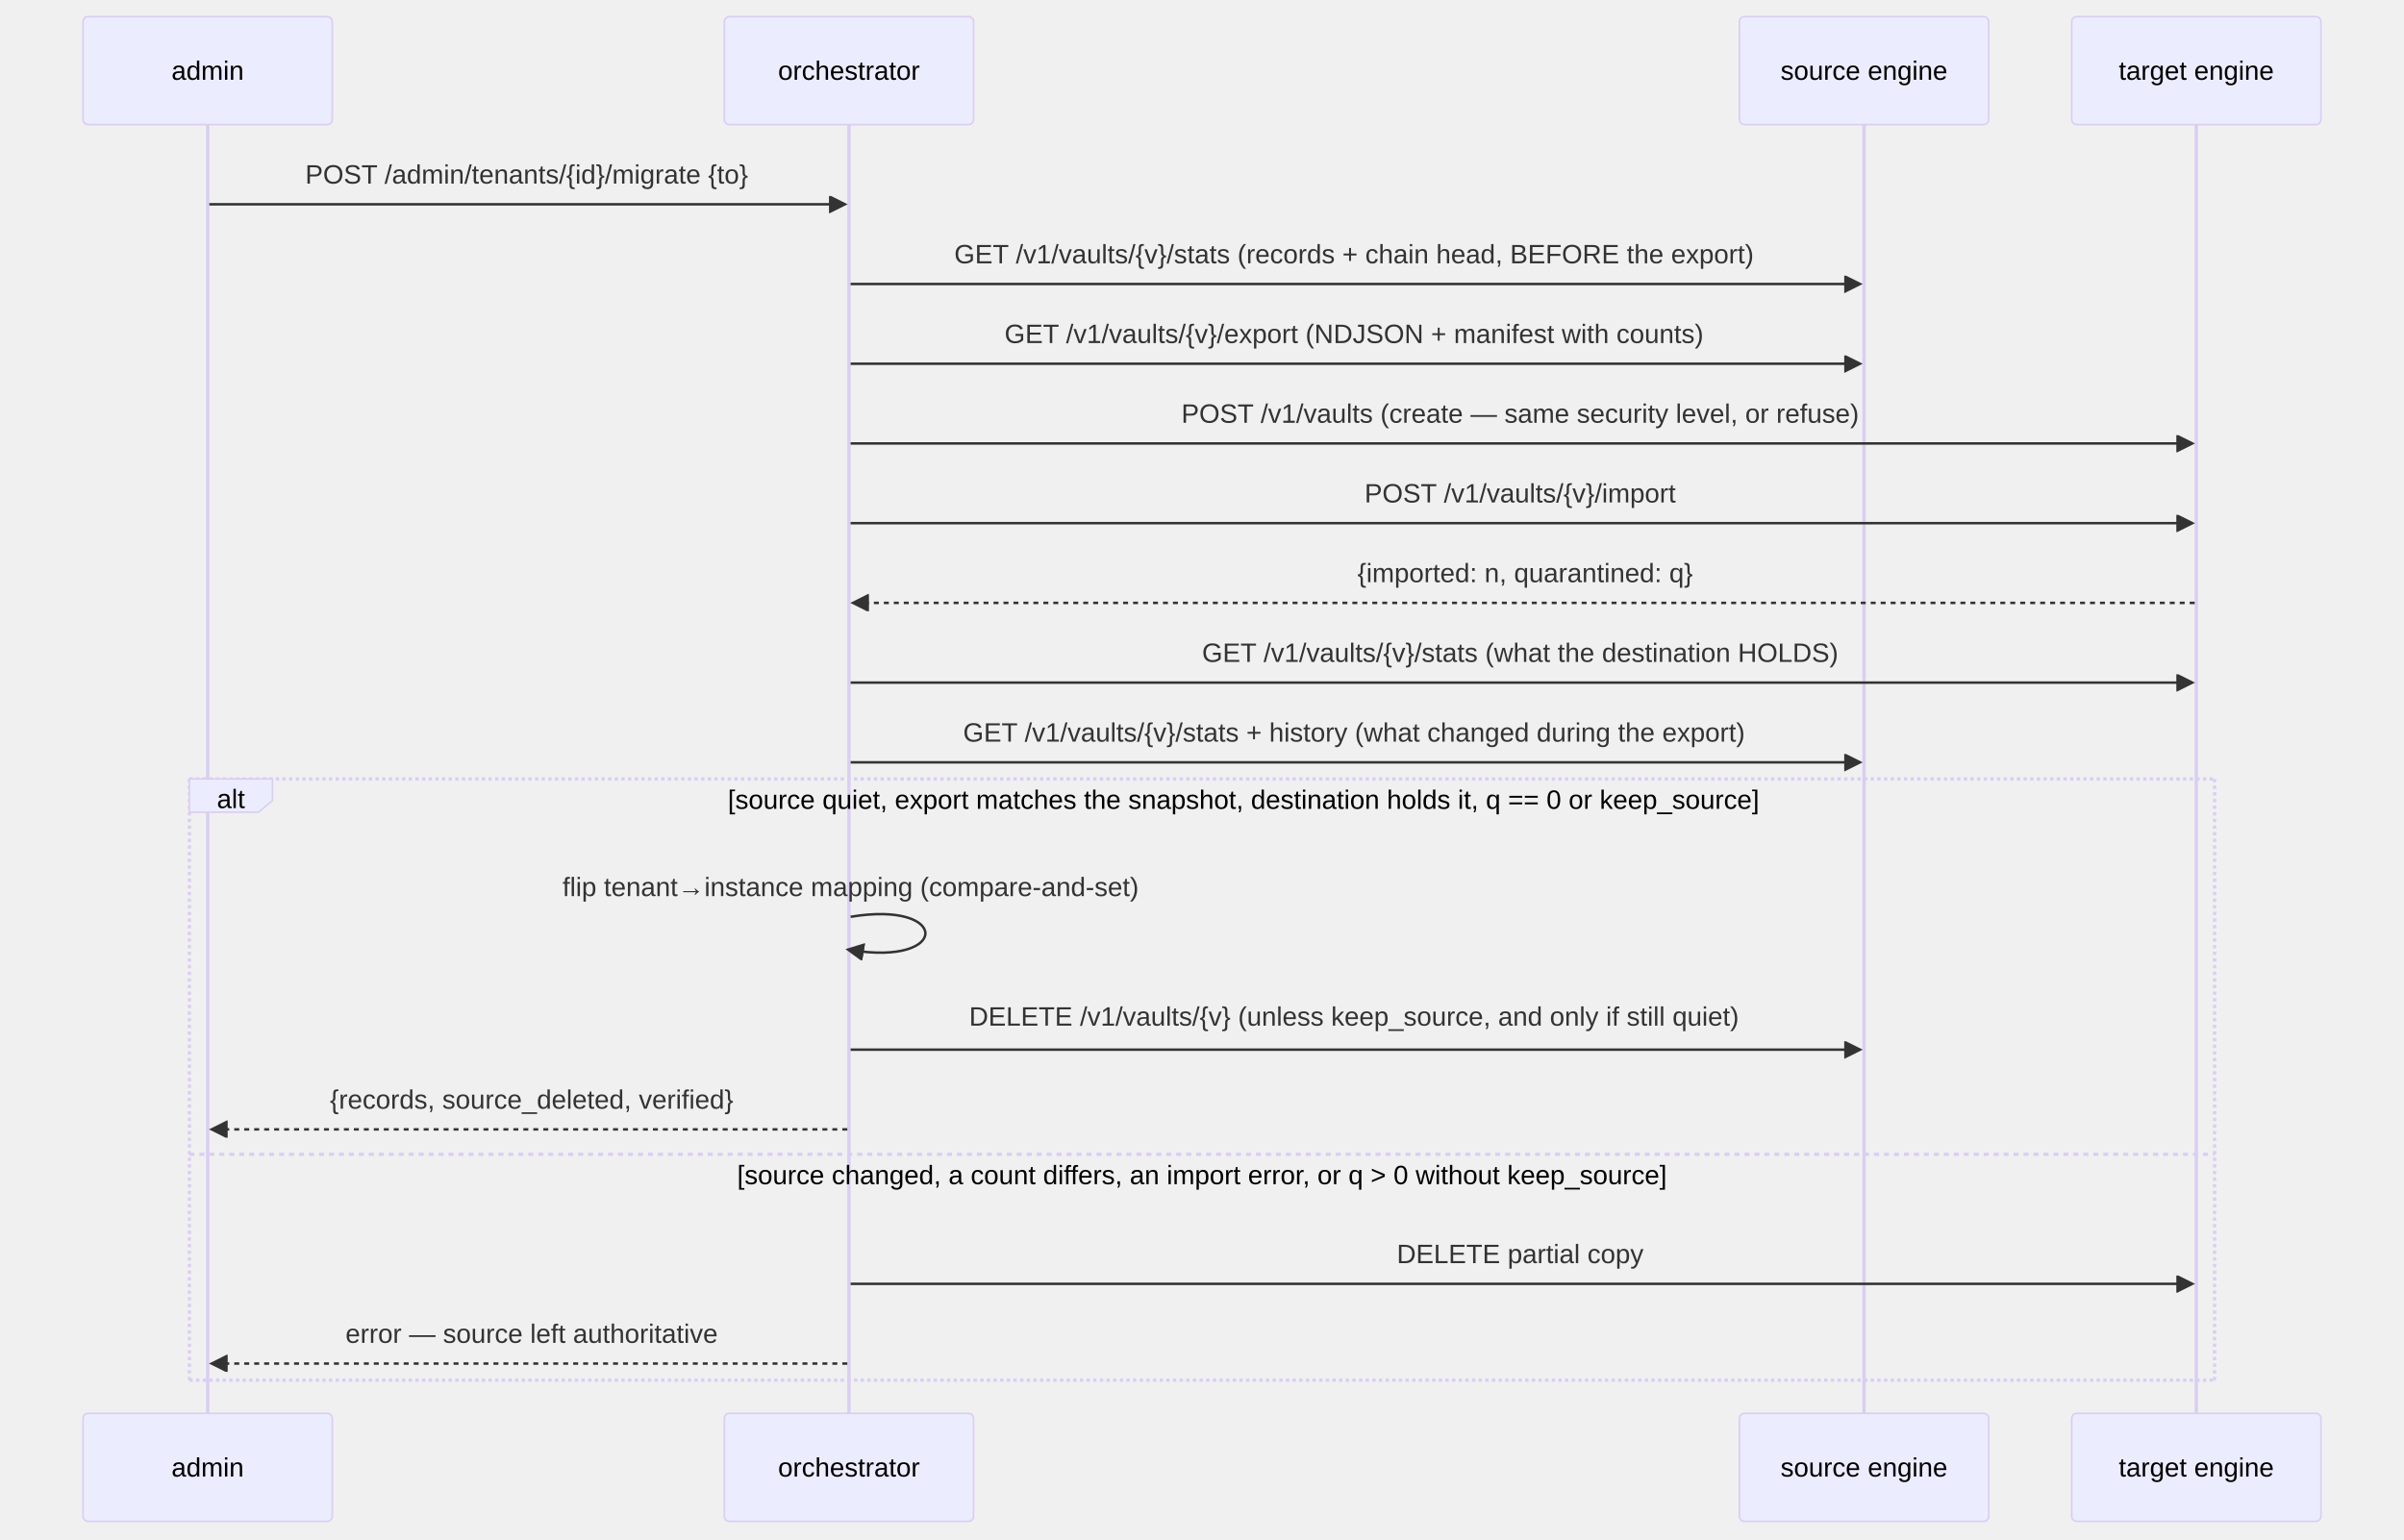
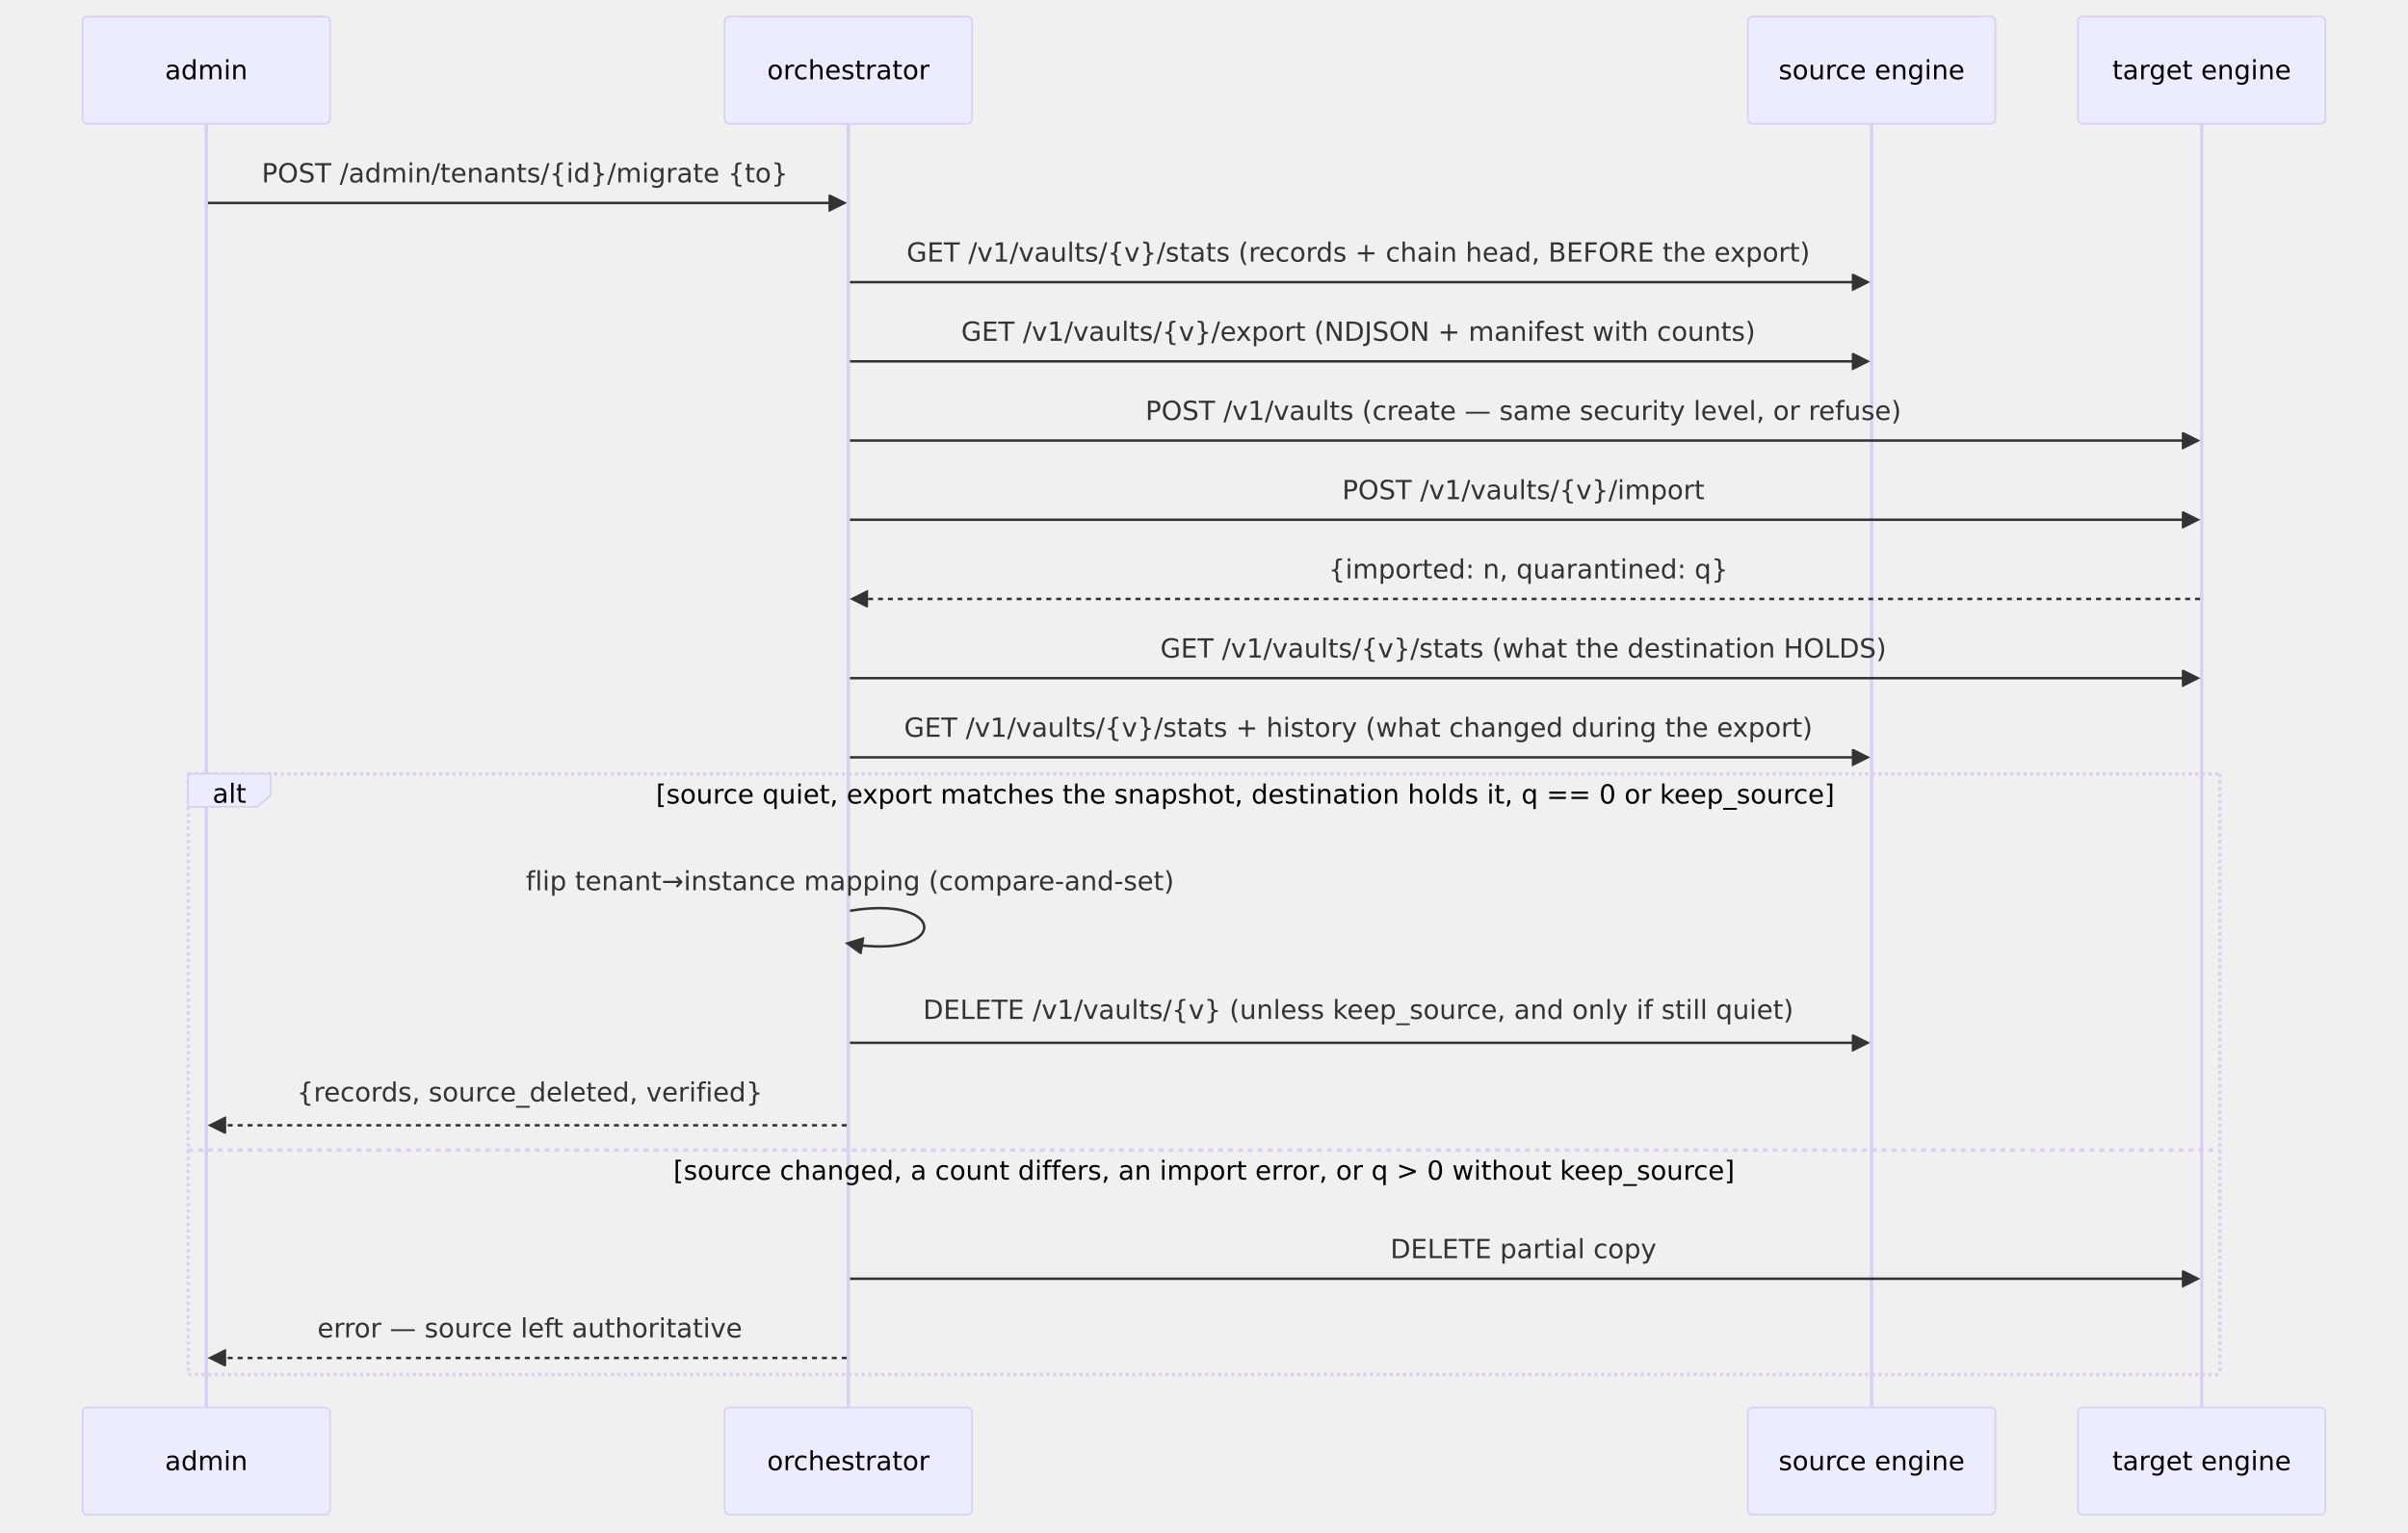
- <svg xmlns="http://www.w3.org/2000/svg" aria-roledescription="sequence" role="graphics-document document" viewBox="-50 -10 1447 927" style="max-width: 1447px; background-color: white;" width="100%" id="my-svg">
+ <svg xmlns="http://www.w3.org/2000/svg" aria-roledescription="sequence" role="graphics-document document" viewBox="-50 -10 1459 929" style="max-width: 1459px; background-color: white;" width="100%" id="my-svg">
  <g>
-     <rect class="actor actor-bottom" ry="3" rx="3" name="D" height="65" width="150" stroke="#666" fill="#eaeaea" y="841" x="1197" />
-     <text style="text-anchor: middle; font-size: 16px; font-weight: 400;" class="actor" alignment-baseline="central" dominant-baseline="central" y="873.5" x="1272">
-       <tspan dy="0" x="1272">target engine</tspan>
+     <rect class="actor actor-bottom" ry="3" rx="3" name="D" height="65" width="150" stroke="#666" fill="#eaeaea" y="843" x="1209" />
+     <text style="text-anchor: middle; font-size: 16px; font-weight: 400; font-family: &quot;DejaVu Sans&quot;, &quot;Noto Sans&quot;, sans-serif;" class="actor" alignment-baseline="central" dominant-baseline="central" y="875.5" x="1284">
+       <tspan dy="0" x="1284">target engine</tspan>
    </text>
  </g>
  <g>
-     <rect class="actor actor-bottom" ry="3" rx="3" name="S" height="65" width="150" stroke="#666" fill="#eaeaea" y="841" x="997" />
-     <text style="text-anchor: middle; font-size: 16px; font-weight: 400;" class="actor" alignment-baseline="central" dominant-baseline="central" y="873.5" x="1072">
-       <tspan dy="0" x="1072">source engine</tspan>
+     <rect class="actor actor-bottom" ry="3" rx="3" name="S" height="65" width="150" stroke="#666" fill="#eaeaea" y="843" x="1009" />
+     <text style="text-anchor: middle; font-size: 16px; font-weight: 400; font-family: &quot;DejaVu Sans&quot;, &quot;Noto Sans&quot;, sans-serif;" class="actor" alignment-baseline="central" dominant-baseline="central" y="875.5" x="1084">
+       <tspan dy="0" x="1084">source engine</tspan>
    </text>
  </g>
  <g>
-     <rect class="actor actor-bottom" ry="3" rx="3" name="O" height="65" width="150" stroke="#666" fill="#eaeaea" y="841" x="386" />
-     <text style="text-anchor: middle; font-size: 16px; font-weight: 400;" class="actor" alignment-baseline="central" dominant-baseline="central" y="873.5" x="461">
-       <tspan dy="0" x="461">orchestrator</tspan>
+     <rect class="actor actor-bottom" ry="3" rx="3" name="O" height="65" width="150" stroke="#666" fill="#eaeaea" y="843" x="389" />
+     <text style="text-anchor: middle; font-size: 16px; font-weight: 400; font-family: &quot;DejaVu Sans&quot;, &quot;Noto Sans&quot;, sans-serif;" class="actor" alignment-baseline="central" dominant-baseline="central" y="875.5" x="464">
+       <tspan dy="0" x="464">orchestrator</tspan>
    </text>
  </g>
  <g>
-     <rect class="actor actor-bottom" ry="3" rx="3" name="A" height="65" width="150" stroke="#666" fill="#eaeaea" y="841" x="0" />
-     <text style="text-anchor: middle; font-size: 16px; font-weight: 400;" class="actor" alignment-baseline="central" dominant-baseline="central" y="873.5" x="75">
+     <rect class="actor actor-bottom" ry="3" rx="3" name="A" height="65" width="150" stroke="#666" fill="#eaeaea" y="843" x="0" />
+     <text style="text-anchor: middle; font-size: 16px; font-weight: 400; font-family: &quot;DejaVu Sans&quot;, &quot;Noto Sans&quot;, sans-serif;" class="actor" alignment-baseline="central" dominant-baseline="central" y="875.5" x="75">
      <tspan dy="0" x="75">admin</tspan>
    </text>
  </g>
  <g>
-     <line stroke="#999" stroke-width="0.5px" class="200" y2="841" x2="1272" y1="5" x1="1272" id="actor3" />
+     <line stroke="#999" stroke-width="0.5px" class="200" y2="843" x2="1284" y1="5" x1="1284" id="actor3" />
    <g id="root-3">
-       <rect class="actor actor-top" ry="3" rx="3" name="D" height="65" width="150" stroke="#666" fill="#eaeaea" y="0" x="1197" />
-       <text style="text-anchor: middle; font-size: 16px; font-weight: 400;" class="actor" alignment-baseline="central" dominant-baseline="central" y="32.5" x="1272">
-         <tspan dy="0" x="1272">target engine</tspan>
+       <rect class="actor actor-top" ry="3" rx="3" name="D" height="65" width="150" stroke="#666" fill="#eaeaea" y="0" x="1209" />
+       <text style="text-anchor: middle; font-size: 16px; font-weight: 400; font-family: &quot;DejaVu Sans&quot;, &quot;Noto Sans&quot;, sans-serif;" class="actor" alignment-baseline="central" dominant-baseline="central" y="32.5" x="1284">
+         <tspan dy="0" x="1284">target engine</tspan>
      </text>
    </g>
  </g>
  <g>
-     <line stroke="#999" stroke-width="0.5px" class="200" y2="841" x2="1072" y1="5" x1="1072" id="actor2" />
+     <line stroke="#999" stroke-width="0.5px" class="200" y2="843" x2="1084" y1="5" x1="1084" id="actor2" />
    <g id="root-2">
-       <rect class="actor actor-top" ry="3" rx="3" name="S" height="65" width="150" stroke="#666" fill="#eaeaea" y="0" x="997" />
-       <text style="text-anchor: middle; font-size: 16px; font-weight: 400;" class="actor" alignment-baseline="central" dominant-baseline="central" y="32.5" x="1072">
-         <tspan dy="0" x="1072">source engine</tspan>
+       <rect class="actor actor-top" ry="3" rx="3" name="S" height="65" width="150" stroke="#666" fill="#eaeaea" y="0" x="1009" />
+       <text style="text-anchor: middle; font-size: 16px; font-weight: 400; font-family: &quot;DejaVu Sans&quot;, &quot;Noto Sans&quot;, sans-serif;" class="actor" alignment-baseline="central" dominant-baseline="central" y="32.5" x="1084">
+         <tspan dy="0" x="1084">source engine</tspan>
      </text>
    </g>
  </g>
  <g>
-     <line stroke="#999" stroke-width="0.5px" class="200" y2="841" x2="461" y1="5" x1="461" id="actor1" />
+     <line stroke="#999" stroke-width="0.5px" class="200" y2="843" x2="464" y1="5" x1="464" id="actor1" />
    <g id="root-1">
-       <rect class="actor actor-top" ry="3" rx="3" name="O" height="65" width="150" stroke="#666" fill="#eaeaea" y="0" x="386" />
-       <text style="text-anchor: middle; font-size: 16px; font-weight: 400;" class="actor" alignment-baseline="central" dominant-baseline="central" y="32.5" x="461">
-         <tspan dy="0" x="461">orchestrator</tspan>
+       <rect class="actor actor-top" ry="3" rx="3" name="O" height="65" width="150" stroke="#666" fill="#eaeaea" y="0" x="389" />
+       <text style="text-anchor: middle; font-size: 16px; font-weight: 400; font-family: &quot;DejaVu Sans&quot;, &quot;Noto Sans&quot;, sans-serif;" class="actor" alignment-baseline="central" dominant-baseline="central" y="32.5" x="464">
+         <tspan dy="0" x="464">orchestrator</tspan>
      </text>
    </g>
  </g>
  <g>
-     <line stroke="#999" stroke-width="0.5px" class="200" y2="841" x2="75" y1="5" x1="75" id="actor0" />
+     <line stroke="#999" stroke-width="0.5px" class="200" y2="843" x2="75" y1="5" x1="75" id="actor0" />
    <g id="root-0">
      <rect class="actor actor-top" ry="3" rx="3" name="A" height="65" width="150" stroke="#666" fill="#eaeaea" y="0" x="0" />
-       <text style="text-anchor: middle; font-size: 16px; font-weight: 400;" class="actor" alignment-baseline="central" dominant-baseline="central" y="32.5" x="75">
+       <text style="text-anchor: middle; font-size: 16px; font-weight: 400; font-family: &quot;DejaVu Sans&quot;, &quot;Noto Sans&quot;, sans-serif;" class="actor" alignment-baseline="central" dominant-baseline="central" y="32.5" x="75">
        <tspan dy="0" x="75">admin</tspan>
      </text>
    </g>
  </g>
-   <style>#my-svg{font-family:"trebuchet ms",verdana,arial,sans-serif;font-size:16px;fill:#333;}#my-svg .error-icon{fill:#552222;}#my-svg .error-text{fill:#552222;stroke:#552222;}#my-svg .edge-thickness-normal{stroke-width:2px;}#my-svg .edge-thickness-thick{stroke-width:3.5px;}#my-svg .edge-pattern-solid{stroke-dasharray:0;}#my-svg .edge-pattern-dashed{stroke-dasharray:3;}#my-svg .edge-pattern-dotted{stroke-dasharray:2;}#my-svg .marker{fill:#333333;stroke:#333333;}#my-svg .marker.cross{stroke:#333333;}#my-svg svg{font-family:"trebuchet ms",verdana,arial,sans-serif;font-size:16px;}#my-svg .actor{stroke:hsl(259.626, 59.777%, 87.902%);fill:#ECECFF;}#my-svg text.actor&gt;tspan{fill:black;stroke:none;}#my-svg .actor-line{stroke:grey;}#my-svg .messageLine0{stroke-width:1.5;stroke-dasharray:none;stroke:#333;}#my-svg .messageLine1{stroke-width:1.5;stroke-dasharray:2,2;stroke:#333;}#my-svg #arrowhead path{fill:#333;stroke:#333;}#my-svg .sequenceNumber{fill:white;}#my-svg #sequencenumber{fill:#333;}#my-svg #crosshead path{fill:#333;stroke:#333;}#my-svg .messageText{fill:#333;stroke:none;}#my-svg .labelBox{stroke:hsl(259.626, 59.777%, 87.902%);fill:#ECECFF;}#my-svg .labelText,#my-svg .labelText&gt;tspan{fill:black;stroke:none;}#my-svg .loopText,#my-svg .loopText&gt;tspan{fill:black;stroke:none;}#my-svg .loopLine{stroke-width:2px;stroke-dasharray:2,2;stroke:hsl(259.626, 59.777%, 87.902%);fill:hsl(259.626, 59.777%, 87.902%);}#my-svg .note{stroke:#aaaa33;fill:#fff5ad;}#my-svg .noteText,#my-svg .noteText&gt;tspan{fill:black;stroke:none;}#my-svg .activation0{fill:#f4f4f4;stroke:#666;}#my-svg .activation1{fill:#f4f4f4;stroke:#666;}#my-svg .activation2{fill:#f4f4f4;stroke:#666;}#my-svg .actorPopupMenu{position:absolute;}#my-svg .actorPopupMenuPanel{position:absolute;fill:#ECECFF;box-shadow:0px 8px 16px 0px rgba(0,0,0,0.2);filter:drop-shadow(3px 5px 2px rgb(0 0 0 / 0.4));}#my-svg .actor-man line{stroke:hsl(259.626, 59.777%, 87.902%);fill:#ECECFF;}#my-svg .actor-man circle,#my-svg line{stroke:hsl(259.626, 59.777%, 87.902%);fill:#ECECFF;stroke-width:2px;}#my-svg :root{--mermaid-font-family:"trebuchet ms",verdana,arial,sans-serif;}</style>
+   <style>#my-svg{font-family:"DejaVu Sans","Noto Sans",sans-serif;font-size:16px;fill:#333;}#my-svg .error-icon{fill:#552222;}#my-svg .error-text{fill:#552222;stroke:#552222;}#my-svg .edge-thickness-normal{stroke-width:2px;}#my-svg .edge-thickness-thick{stroke-width:3.5px;}#my-svg .edge-pattern-solid{stroke-dasharray:0;}#my-svg .edge-pattern-dashed{stroke-dasharray:3;}#my-svg .edge-pattern-dotted{stroke-dasharray:2;}#my-svg .marker{fill:#333333;stroke:#333333;}#my-svg .marker.cross{stroke:#333333;}#my-svg svg{font-family:"DejaVu Sans","Noto Sans",sans-serif;font-size:16px;}#my-svg .actor{stroke:hsl(259.626, 59.777%, 87.902%);fill:#ECECFF;}#my-svg text.actor&gt;tspan{fill:black;stroke:none;}#my-svg .actor-line{stroke:grey;}#my-svg .messageLine0{stroke-width:1.5;stroke-dasharray:none;stroke:#333;}#my-svg .messageLine1{stroke-width:1.5;stroke-dasharray:2,2;stroke:#333;}#my-svg #arrowhead path{fill:#333;stroke:#333;}#my-svg .sequenceNumber{fill:white;}#my-svg #sequencenumber{fill:#333;}#my-svg #crosshead path{fill:#333;stroke:#333;}#my-svg .messageText{fill:#333;stroke:none;}#my-svg .labelBox{stroke:hsl(259.626, 59.777%, 87.902%);fill:#ECECFF;}#my-svg .labelText,#my-svg .labelText&gt;tspan{fill:black;stroke:none;}#my-svg .loopText,#my-svg .loopText&gt;tspan{fill:black;stroke:none;}#my-svg .loopLine{stroke-width:2px;stroke-dasharray:2,2;stroke:hsl(259.626, 59.777%, 87.902%);fill:hsl(259.626, 59.777%, 87.902%);}#my-svg .note{stroke:#aaaa33;fill:#fff5ad;}#my-svg .noteText,#my-svg .noteText&gt;tspan{fill:black;stroke:none;}#my-svg .activation0{fill:#f4f4f4;stroke:#666;}#my-svg .activation1{fill:#f4f4f4;stroke:#666;}#my-svg .activation2{fill:#f4f4f4;stroke:#666;}#my-svg .actorPopupMenu{position:absolute;}#my-svg .actorPopupMenuPanel{position:absolute;fill:#ECECFF;box-shadow:0px 8px 16px 0px rgba(0,0,0,0.2);filter:drop-shadow(3px 5px 2px rgb(0 0 0 / 0.4));}#my-svg .actor-man line{stroke:hsl(259.626, 59.777%, 87.902%);fill:#ECECFF;}#my-svg .actor-man circle,#my-svg line{stroke:hsl(259.626, 59.777%, 87.902%);fill:#ECECFF;stroke-width:2px;}#my-svg :root{--mermaid-font-family:"DejaVu Sans","Noto Sans",sans-serif;}</style>
  <g />
  <defs>
    <symbol height="24" width="24" id="computer">
      <path d="M2 2v13h20v-13h-20zm18 11h-16v-9h16v9zm-10.228 6l.466-1h3.524l.467 1h-4.457zm14.228 3h-24l2-6h2.104l-1.33 4h18.45l-1.297-4h2.073l2 6zm-5-10h-14v-7h14v7z" transform="scale(.5)" />
    </symbol>
  </defs>
  <defs>
    <symbol clip-rule="evenodd" fill-rule="evenodd" id="database">
      <path d="M12.258.001l.256.004.255.005.253.008.251.01.249.012.247.015.246.016.242.019.241.02.239.023.236.024.233.027.231.028.229.031.225.032.223.034.22.036.217.038.214.04.211.041.208.043.205.045.201.046.198.048.194.05.191.051.187.053.183.054.18.056.175.057.172.059.168.06.163.061.16.063.155.064.15.066.074.033.073.033.071.034.07.034.069.035.068.035.067.035.066.035.064.036.064.036.062.036.06.036.06.037.058.037.058.037.055.038.055.038.053.038.052.038.051.039.05.039.048.039.047.039.045.04.044.04.043.04.041.04.04.041.039.041.037.041.036.041.034.041.033.042.032.042.03.042.029.042.027.042.026.043.024.043.023.043.021.043.02.043.018.044.017.043.015.044.013.044.012.044.011.045.009.044.007.045.006.045.004.045.002.045.001.045v17l-.001.045-.002.045-.004.045-.006.045-.007.045-.009.044-.011.045-.012.044-.013.044-.015.044-.017.043-.018.044-.02.043-.021.043-.023.043-.024.043-.026.043-.027.042-.029.042-.03.042-.032.042-.033.042-.034.041-.036.041-.037.041-.039.041-.04.041-.041.04-.043.04-.044.04-.045.04-.047.039-.048.039-.05.039-.051.039-.052.038-.053.038-.055.038-.055.038-.058.037-.058.037-.06.037-.06.036-.062.036-.064.036-.064.036-.066.035-.067.035-.068.035-.069.035-.07.034-.071.034-.073.033-.074.033-.15.066-.155.064-.16.063-.163.061-.168.06-.172.059-.175.057-.18.056-.183.054-.187.053-.191.051-.194.05-.198.048-.201.046-.205.045-.208.043-.211.041-.214.04-.217.038-.22.036-.223.034-.225.032-.229.031-.231.028-.233.027-.236.024-.239.023-.241.02-.242.019-.246.016-.247.015-.249.012-.251.01-.253.008-.255.005-.256.004-.258.001-.258-.001-.256-.004-.255-.005-.253-.008-.251-.01-.249-.012-.247-.015-.245-.016-.243-.019-.241-.02-.238-.023-.236-.024-.234-.027-.231-.028-.228-.031-.226-.032-.223-.034-.22-.036-.217-.038-.214-.04-.211-.041-.208-.043-.204-.045-.201-.046-.198-.048-.195-.05-.19-.051-.187-.053-.184-.054-.179-.056-.176-.057-.172-.059-.167-.06-.164-.061-.159-.063-.155-.064-.151-.066-.074-.033-.072-.033-.072-.034-.07-.034-.069-.035-.068-.035-.067-.035-.066-.035-.064-.036-.063-.036-.062-.036-.061-.036-.06-.037-.058-.037-.057-.037-.056-.038-.055-.038-.053-.038-.052-.038-.051-.039-.049-.039-.049-.039-.046-.039-.046-.04-.044-.04-.043-.04-.041-.04-.04-.041-.039-.041-.037-.041-.036-.041-.034-.041-.033-.042-.032-.042-.03-.042-.029-.042-.027-.042-.026-.043-.024-.043-.023-.043-.021-.043-.02-.043-.018-.044-.017-.043-.015-.044-.013-.044-.012-.044-.011-.045-.009-.044-.007-.045-.006-.045-.004-.045-.002-.045-.001-.045v-17l.001-.045.002-.045.004-.045.006-.045.007-.045.009-.044.011-.045.012-.044.013-.044.015-.044.017-.043.018-.044.02-.043.021-.043.023-.043.024-.043.026-.043.027-.042.029-.042.03-.042.032-.042.033-.042.034-.041.036-.041.037-.041.039-.041.04-.041.041-.04.043-.04.044-.04.046-.04.046-.039.049-.039.049-.039.051-.039.052-.038.053-.038.055-.038.056-.038.057-.037.058-.037.06-.037.061-.036.062-.036.063-.036.064-.036.066-.035.067-.035.068-.035.069-.035.07-.034.072-.034.072-.033.074-.033.151-.066.155-.064.159-.063.164-.061.167-.06.172-.059.176-.057.179-.056.184-.054.187-.053.19-.051.195-.05.198-.048.201-.046.204-.045.208-.043.211-.041.214-.04.217-.038.22-.036.223-.034.226-.032.228-.031.231-.028.234-.027.236-.024.238-.023.241-.02.243-.019.245-.016.247-.015.249-.012.251-.01.253-.008.255-.005.256-.004.258-.001.258.001zm-9.258 20.499v.01l.001.021.003.021.004.022.005.021.006.022.007.022.009.023.01.022.011.023.012.023.013.023.015.023.016.024.017.023.018.024.019.024.021.024.022.025.023.024.024.025.052.049.056.05.061.051.066.051.07.051.075.051.079.052.084.052.088.052.092.052.097.052.102.051.105.052.11.052.114.051.119.051.123.051.127.05.131.05.135.05.139.048.144.049.147.047.152.047.155.047.16.045.163.045.167.043.171.043.176.041.178.041.183.039.187.039.19.037.194.035.197.035.202.033.204.031.209.03.212.029.216.027.219.025.222.024.226.021.23.02.233.018.236.016.24.015.243.012.246.01.249.008.253.005.256.004.259.001.26-.001.257-.004.254-.005.25-.008.247-.011.244-.012.241-.014.237-.016.233-.018.231-.021.226-.021.224-.024.22-.026.216-.027.212-.028.21-.031.205-.031.202-.034.198-.034.194-.036.191-.037.187-.039.183-.04.179-.04.175-.042.172-.043.168-.044.163-.045.16-.046.155-.046.152-.047.148-.048.143-.049.139-.049.136-.05.131-.05.126-.05.123-.051.118-.052.114-.051.11-.052.106-.052.101-.052.096-.052.092-.052.088-.053.083-.051.079-.052.074-.052.07-.051.065-.051.06-.051.056-.05.051-.05.023-.024.023-.025.021-.024.02-.024.019-.024.018-.024.017-.024.015-.023.014-.024.013-.023.012-.023.01-.023.01-.022.008-.022.006-.022.006-.022.004-.022.004-.021.001-.021.001-.021v-4.127l-.077.055-.08.053-.083.054-.085.053-.087.052-.09.052-.093.051-.095.05-.097.05-.1.049-.102.049-.105.048-.106.047-.109.047-.111.046-.114.045-.115.045-.118.044-.12.043-.122.042-.124.042-.126.041-.128.04-.13.04-.132.038-.134.038-.135.037-.138.037-.139.035-.142.035-.143.034-.144.033-.147.032-.148.031-.15.03-.151.03-.153.029-.154.027-.156.027-.158.026-.159.025-.161.024-.162.023-.163.022-.165.021-.166.02-.167.019-.169.018-.169.017-.171.016-.173.015-.173.014-.175.013-.175.012-.177.011-.178.01-.179.008-.179.008-.181.006-.182.005-.182.004-.184.003-.184.002h-.37l-.184-.002-.184-.003-.182-.004-.182-.005-.181-.006-.179-.008-.179-.008-.178-.01-.176-.011-.176-.012-.175-.013-.173-.014-.172-.015-.171-.016-.17-.017-.169-.018-.167-.019-.166-.02-.165-.021-.163-.022-.162-.023-.161-.024-.159-.025-.157-.026-.156-.027-.155-.027-.153-.029-.151-.03-.15-.03-.148-.031-.146-.032-.145-.033-.143-.034-.141-.035-.14-.035-.137-.037-.136-.037-.134-.038-.132-.038-.13-.04-.128-.04-.126-.041-.124-.042-.122-.042-.12-.044-.117-.043-.116-.045-.113-.045-.112-.046-.109-.047-.106-.047-.105-.048-.102-.049-.1-.049-.097-.05-.095-.05-.093-.052-.09-.051-.087-.052-.085-.053-.083-.054-.08-.054-.077-.054v4.127zm0-5.654v.011l.001.021.003.021.004.021.005.022.006.022.007.022.009.022.01.022.011.023.012.023.013.023.015.024.016.023.017.024.018.024.019.024.021.024.022.024.023.025.024.024.052.05.056.05.061.05.066.051.07.051.075.052.079.051.084.052.088.052.092.052.097.052.102.052.105.052.11.051.114.051.119.052.123.05.127.051.131.05.135.049.139.049.144.048.147.048.152.047.155.046.16.045.163.045.167.044.171.042.176.042.178.04.183.04.187.038.19.037.194.036.197.034.202.033.204.032.209.03.212.028.216.027.219.025.222.024.226.022.23.02.233.018.236.016.24.014.243.012.246.01.249.008.253.006.256.003.259.001.26-.001.257-.003.254-.006.25-.008.247-.01.244-.012.241-.015.237-.016.233-.018.231-.02.226-.022.224-.024.22-.025.216-.027.212-.029.21-.03.205-.032.202-.033.198-.035.194-.036.191-.037.187-.039.183-.039.179-.041.175-.042.172-.043.168-.044.163-.045.16-.045.155-.047.152-.047.148-.048.143-.048.139-.05.136-.049.131-.05.126-.051.123-.051.118-.051.114-.052.11-.052.106-.052.101-.052.096-.052.092-.052.088-.052.083-.052.079-.052.074-.051.07-.052.065-.051.06-.05.056-.051.051-.049.023-.025.023-.024.021-.025.02-.024.019-.024.018-.024.017-.024.015-.023.014-.023.013-.024.012-.022.01-.023.01-.023.008-.022.006-.022.006-.022.004-.021.004-.022.001-.021.001-.021v-4.139l-.077.054-.08.054-.083.054-.085.052-.087.053-.09.051-.093.051-.095.051-.097.05-.1.049-.102.049-.105.048-.106.047-.109.047-.111.046-.114.045-.115.044-.118.044-.12.044-.122.042-.124.042-.126.041-.128.04-.13.039-.132.039-.134.038-.135.037-.138.036-.139.036-.142.035-.143.033-.144.033-.147.033-.148.031-.15.03-.151.03-.153.028-.154.028-.156.027-.158.026-.159.025-.161.024-.162.023-.163.022-.165.021-.166.02-.167.019-.169.018-.169.017-.171.016-.173.015-.173.014-.175.013-.175.012-.177.011-.178.009-.179.009-.179.007-.181.007-.182.005-.182.004-.184.003-.184.002h-.37l-.184-.002-.184-.003-.182-.004-.182-.005-.181-.007-.179-.007-.179-.009-.178-.009-.176-.011-.176-.012-.175-.013-.173-.014-.172-.015-.171-.016-.17-.017-.169-.018-.167-.019-.166-.02-.165-.021-.163-.022-.162-.023-.161-.024-.159-.025-.157-.026-.156-.027-.155-.028-.153-.028-.151-.03-.15-.03-.148-.031-.146-.033-.145-.033-.143-.033-.141-.035-.14-.036-.137-.036-.136-.037-.134-.038-.132-.039-.13-.039-.128-.04-.126-.041-.124-.042-.122-.043-.12-.043-.117-.044-.116-.044-.113-.046-.112-.046-.109-.046-.106-.047-.105-.048-.102-.049-.1-.049-.097-.05-.095-.051-.093-.051-.09-.051-.087-.053-.085-.052-.083-.054-.08-.054-.077-.054v4.139zm0-5.666v.011l.001.02.003.022.004.021.005.022.006.021.007.022.009.023.01.022.011.023.012.023.013.023.015.023.016.024.017.024.018.023.019.024.021.025.022.024.023.024.024.025.052.05.056.05.061.05.066.051.07.051.075.052.079.051.084.052.088.052.092.052.097.052.102.052.105.051.11.052.114.051.119.051.123.051.127.05.131.05.135.05.139.049.144.048.147.048.152.047.155.046.16.045.163.045.167.043.171.043.176.042.178.04.183.04.187.038.19.037.194.036.197.034.202.033.204.032.209.03.212.028.216.027.219.025.222.024.226.021.23.02.233.018.236.017.24.014.243.012.246.01.249.008.253.006.256.003.259.001.26-.001.257-.003.254-.006.25-.008.247-.01.244-.013.241-.014.237-.016.233-.018.231-.02.226-.022.224-.024.22-.025.216-.027.212-.029.21-.03.205-.032.202-.033.198-.035.194-.036.191-.037.187-.039.183-.039.179-.041.175-.042.172-.043.168-.044.163-.045.16-.045.155-.047.152-.047.148-.048.143-.049.139-.049.136-.049.131-.051.126-.05.123-.051.118-.052.114-.051.11-.052.106-.052.101-.052.096-.052.092-.052.088-.052.083-.052.079-.052.074-.052.07-.051.065-.051.06-.051.056-.05.051-.049.023-.025.023-.025.021-.024.02-.024.019-.024.018-.024.017-.024.015-.023.014-.024.013-.023.012-.023.01-.022.01-.023.008-.022.006-.022.006-.022.004-.022.004-.021.001-.021.001-.021v-4.153l-.077.054-.08.054-.083.053-.085.053-.087.053-.09.051-.093.051-.095.051-.097.05-.1.049-.102.048-.105.048-.106.048-.109.046-.111.046-.114.046-.115.044-.118.044-.12.043-.122.043-.124.042-.126.041-.128.04-.13.039-.132.039-.134.038-.135.037-.138.036-.139.036-.142.034-.143.034-.144.033-.147.032-.148.032-.15.03-.151.03-.153.028-.154.028-.156.027-.158.026-.159.024-.161.024-.162.023-.163.023-.165.021-.166.02-.167.019-.169.018-.169.017-.171.016-.173.015-.173.014-.175.013-.175.012-.177.01-.178.01-.179.009-.179.007-.181.006-.182.006-.182.004-.184.003-.184.001-.185.001-.185-.001-.184-.001-.184-.003-.182-.004-.182-.006-.181-.006-.179-.007-.179-.009-.178-.01-.176-.01-.176-.012-.175-.013-.173-.014-.172-.015-.171-.016-.17-.017-.169-.018-.167-.019-.166-.02-.165-.021-.163-.023-.162-.023-.161-.024-.159-.024-.157-.026-.156-.027-.155-.028-.153-.028-.151-.03-.15-.03-.148-.032-.146-.032-.145-.033-.143-.034-.141-.034-.14-.036-.137-.036-.136-.037-.134-.038-.132-.039-.13-.039-.128-.041-.126-.041-.124-.041-.122-.043-.12-.043-.117-.044-.116-.044-.113-.046-.112-.046-.109-.046-.106-.048-.105-.048-.102-.048-.1-.05-.097-.049-.095-.051-.093-.051-.09-.052-.087-.052-.085-.053-.083-.053-.08-.054-.077-.054v4.153zm8.74-8.179l-.257.004-.254.005-.25.008-.247.011-.244.012-.241.014-.237.016-.233.018-.231.021-.226.022-.224.023-.22.026-.216.027-.212.028-.21.031-.205.032-.202.033-.198.034-.194.036-.191.038-.187.038-.183.04-.179.041-.175.042-.172.043-.168.043-.163.045-.16.046-.155.046-.152.048-.148.048-.143.048-.139.049-.136.05-.131.05-.126.051-.123.051-.118.051-.114.052-.11.052-.106.052-.101.052-.096.052-.092.052-.088.052-.083.052-.079.052-.074.051-.07.052-.065.051-.06.05-.056.05-.051.05-.023.025-.023.024-.021.024-.02.025-.019.024-.018.024-.017.023-.015.024-.014.023-.013.023-.012.023-.01.023-.01.022-.008.022-.006.023-.006.021-.004.022-.004.021-.001.021-.001.021.001.021.001.021.004.021.004.022.006.021.006.023.008.022.01.022.01.023.012.023.013.023.014.023.015.024.017.023.018.024.019.024.02.025.021.024.023.024.023.025.051.05.056.05.06.05.065.051.07.052.074.051.079.052.083.052.088.052.092.052.096.052.101.052.106.052.11.052.114.052.118.051.123.051.126.051.131.05.136.05.139.049.143.048.148.048.152.048.155.046.16.046.163.045.168.043.172.043.175.042.179.041.183.04.187.038.191.038.194.036.198.034.202.033.205.032.21.031.212.028.216.027.22.026.224.023.226.022.231.021.233.018.237.016.241.014.244.012.247.011.25.008.254.005.257.004.26.001.26-.001.257-.004.254-.005.25-.008.247-.011.244-.012.241-.014.237-.016.233-.018.231-.021.226-.022.224-.023.22-.026.216-.027.212-.028.21-.031.205-.032.202-.033.198-.034.194-.036.191-.038.187-.038.183-.04.179-.041.175-.042.172-.043.168-.043.163-.045.16-.046.155-.046.152-.048.148-.048.143-.048.139-.049.136-.05.131-.05.126-.051.123-.051.118-.051.114-.052.11-.052.106-.052.101-.052.096-.052.092-.052.088-.052.083-.052.079-.052.074-.051.07-.052.065-.051.06-.05.056-.05.051-.05.023-.025.023-.024.021-.024.02-.025.019-.024.018-.024.017-.023.015-.024.014-.023.013-.023.012-.023.01-.023.01-.022.008-.022.006-.023.006-.021.004-.022.004-.021.001-.021.001-.021-.001-.021-.001-.021-.004-.021-.004-.022-.006-.021-.006-.023-.008-.022-.01-.022-.01-.023-.012-.023-.013-.023-.014-.023-.015-.024-.017-.023-.018-.024-.019-.024-.02-.025-.021-.024-.023-.024-.023-.025-.051-.05-.056-.05-.06-.05-.065-.051-.07-.052-.074-.051-.079-.052-.083-.052-.088-.052-.092-.052-.096-.052-.101-.052-.106-.052-.11-.052-.114-.052-.118-.051-.123-.051-.126-.051-.131-.05-.136-.05-.139-.049-.143-.048-.148-.048-.152-.048-.155-.046-.16-.046-.163-.045-.168-.043-.172-.043-.175-.042-.179-.041-.183-.04-.187-.038-.191-.038-.194-.036-.198-.034-.202-.033-.205-.032-.21-.031-.212-.028-.216-.027-.22-.026-.224-.023-.226-.022-.231-.021-.233-.018-.237-.016-.241-.014-.244-.012-.247-.011-.25-.008-.254-.005-.257-.004-.26-.001-.26.001z" transform="scale(.5)" />
    </symbol>
  </defs>
  <defs>
    <symbol height="24" width="24" id="clock">
      <path d="M12 2c5.514 0 10 4.486 10 10s-4.486 10-10 10-10-4.486-10-10 4.486-10 10-10zm0-2c-6.627 0-12 5.373-12 12s5.373 12 12 12 12-5.373 12-12-5.373-12-12-12zm5.848 12.459c.202.038.202.333.001.372-1.907.361-6.045 1.111-6.547 1.111-.719 0-1.301-.582-1.301-1.301 0-.512.77-5.447 1.125-7.445.034-.192.312-.181.343.014l.985 6.238 5.394 1.011z" transform="scale(.5)" />
    </symbol>
  </defs>
  <defs>
    <marker orient="auto" markerHeight="12" markerWidth="12" markerUnits="userSpaceOnUse" refY="5" refX="7.9" id="arrowhead">
      <path d="M 0 0 L 10 5 L 0 10 z" />
    </marker>
  </defs>
  <defs>
    <marker refY="4.5" refX="4" orient="auto" markerHeight="8" markerWidth="15" id="crosshead">
      <path style="stroke-dasharray: 0, 0;" d="M 1,2 L 6,7 M 6,2 L 1,7" stroke-width="1pt" stroke="#000000" fill="none" />
    </marker>
  </defs>
  <defs>
    <marker orient="auto" markerHeight="28" markerWidth="20" refY="7" refX="15.5" id="filled-head">
      <path d="M 18,7 L9,13 L14,7 L9,1 Z" />
    </marker>
  </defs>
  <defs>
    <marker orient="auto" markerHeight="40" markerWidth="60" refY="15" refX="15" id="sequencenumber">
      <circle r="6" cy="15" cx="15" />
    </marker>
  </defs>
  <g>
-     <line class="loopLine" y2="459" x2="1283" y1="459" x1="64" />
-     <line class="loopLine" y2="821" x2="1283" y1="459" x1="1283" />
-     <line class="loopLine" y2="821" x2="1283" y1="821" x1="64" />
-     <line class="loopLine" y2="821" x2="64" y1="459" x1="64" />
-     <line style="stroke-dasharray: 3, 3;" class="loopLine" y2="685" x2="1283" y1="685" x1="64" />
+     <line class="loopLine" y2="459" x2="1295" y1="459" x1="64" />
+     <line class="loopLine" y2="823" x2="1295" y1="459" x1="1295" />
+     <line class="loopLine" y2="823" x2="1295" y1="823" x1="64" />
+     <line class="loopLine" y2="823" x2="64" y1="459" x1="64" />
+     <line style="stroke-dasharray: 3, 3;" class="loopLine" y2="687" x2="1295" y1="687" x1="64" />
    <polygon class="labelBox" points="64,459 114,459 114,472 105.6,479 64,479" />
-     <text style="font-size: 16px; font-weight: 400;" class="labelText" alignment-baseline="middle" dominant-baseline="middle" text-anchor="middle" y="472" x="89">alt</text>
-     <text style="font-size: 16px; font-weight: 400;" class="loopText" text-anchor="middle" y="477" x="698.5">
-       <tspan x="698.5">[source quiet, export matches the snapshot, destination holds it, q == 0 or keep_source]</tspan>
+     <text style="font-family: &quot;DejaVu Sans&quot;, &quot;Noto Sans&quot;, sans-serif; font-size: 16px; font-weight: 400;" class="labelText" alignment-baseline="middle" dominant-baseline="middle" text-anchor="middle" y="472" x="89">alt</text>
+     <text style="font-family: &quot;DejaVu Sans&quot;, &quot;Noto Sans&quot;, sans-serif; font-size: 16px; font-weight: 400;" class="loopText" text-anchor="middle" y="477" x="704.5">
+       <tspan x="704.5">[source quiet, export matches the snapshot, destination holds it, q == 0 or keep_source]</tspan>
    </text>
-     <text style="font-size: 16px; font-weight: 400;" class="loopText" text-anchor="middle" y="703" x="673.5">[source changed, a count differs, an import error, or q &gt; 0 without keep_source]</text>
+     <text style="font-family: &quot;DejaVu Sans&quot;, &quot;Noto Sans&quot;, sans-serif; font-size: 16px; font-weight: 400;" class="loopText" text-anchor="middle" y="705" x="679.5">[source changed, a count differs, an import error, or q &gt; 0 without keep_source]</text>
  </g>
-   <text style="font-size: 16px; font-weight: 400;" dy="1em" class="messageText" alignment-baseline="middle" dominant-baseline="middle" text-anchor="middle" y="80" x="267">POST /admin/tenants/{id}/migrate {to}</text>
-   <line style="fill: none;" marker-end="url(#arrowhead)" stroke="none" stroke-width="2" class="messageLine0" y2="113" x2="457" y1="113" x1="76" />
-   <text style="font-size: 16px; font-weight: 400;" dy="1em" class="messageText" alignment-baseline="middle" dominant-baseline="middle" text-anchor="middle" y="128" x="765">GET /v1/vaults/{v}/stats (records + chain head, BEFORE the export)</text>
-   <line style="fill: none;" marker-end="url(#arrowhead)" stroke="none" stroke-width="2" class="messageLine0" y2="161" x2="1068" y1="161" x1="462" />
-   <text style="font-size: 16px; font-weight: 400;" dy="1em" class="messageText" alignment-baseline="middle" dominant-baseline="middle" text-anchor="middle" y="176" x="765">GET /v1/vaults/{v}/export (NDJSON + manifest with counts)</text>
-   <line style="fill: none;" marker-end="url(#arrowhead)" stroke="none" stroke-width="2" class="messageLine0" y2="209" x2="1068" y1="209" x1="462" />
-   <text style="font-size: 16px; font-weight: 400;" dy="1em" class="messageText" alignment-baseline="middle" dominant-baseline="middle" text-anchor="middle" y="224" x="865">POST /v1/vaults (create — same security level, or refuse)</text>
-   <line style="fill: none;" marker-end="url(#arrowhead)" stroke="none" stroke-width="2" class="messageLine0" y2="257" x2="1268" y1="257" x1="462" />
-   <text style="font-size: 16px; font-weight: 400;" dy="1em" class="messageText" alignment-baseline="middle" dominant-baseline="middle" text-anchor="middle" y="272" x="865">POST /v1/vaults/{v}/import</text>
-   <line style="fill: none;" marker-end="url(#arrowhead)" stroke="none" stroke-width="2" class="messageLine0" y2="305" x2="1268" y1="305" x1="462" />
-   <text style="font-size: 16px; font-weight: 400;" dy="1em" class="messageText" alignment-baseline="middle" dominant-baseline="middle" text-anchor="middle" y="320" x="868">{imported: n, quarantined: q}</text>
-   <line style="stroke-dasharray: 3, 3; fill: none;" marker-end="url(#arrowhead)" stroke="none" stroke-width="2" class="messageLine1" y2="353" x2="465" y1="353" x1="1271" />
-   <text style="font-size: 16px; font-weight: 400;" dy="1em" class="messageText" alignment-baseline="middle" dominant-baseline="middle" text-anchor="middle" y="368" x="865">GET /v1/vaults/{v}/stats (what the destination HOLDS)</text>
-   <line style="fill: none;" marker-end="url(#arrowhead)" stroke="none" stroke-width="2" class="messageLine0" y2="401" x2="1268" y1="401" x1="462" />
-   <text style="font-size: 16px; font-weight: 400;" dy="1em" class="messageText" alignment-baseline="middle" dominant-baseline="middle" text-anchor="middle" y="416" x="765">GET /v1/vaults/{v}/stats + history (what changed during the export)</text>
-   <line style="fill: none;" marker-end="url(#arrowhead)" stroke="none" stroke-width="2" class="messageLine0" y2="449" x2="1068" y1="449" x1="462" />
-   <text style="font-size: 16px; font-weight: 400;" dy="1em" class="messageText" alignment-baseline="middle" dominant-baseline="middle" text-anchor="middle" y="509" x="462">flip tenant→instance mapping (compare-and-set)</text>
-   <path style="fill: none;" marker-end="url(#arrowhead)" stroke="none" stroke-width="2" class="messageLine0" d="M 462,542 C 522,532 522,572 462,562" />
-   <text style="font-size: 16px; font-weight: 400;" dy="1em" class="messageText" alignment-baseline="middle" dominant-baseline="middle" text-anchor="middle" y="587" x="765">DELETE /v1/vaults/{v} (unless keep_source, and only if still quiet)</text>
-   <line style="fill: none;" marker-end="url(#arrowhead)" stroke="none" stroke-width="2" class="messageLine0" y2="622" x2="1068" y1="622" x1="462" />
-   <text style="font-size: 16px; font-weight: 400;" dy="1em" class="messageText" alignment-baseline="middle" dominant-baseline="middle" text-anchor="middle" y="637" x="270">{records, source_deleted, verified}</text>
-   <line style="stroke-dasharray: 3, 3; fill: none;" marker-end="url(#arrowhead)" stroke="none" stroke-width="2" class="messageLine1" y2="670" x2="79" y1="670" x1="460" />
-   <text style="font-size: 16px; font-weight: 400;" dy="1em" class="messageText" alignment-baseline="middle" dominant-baseline="middle" text-anchor="middle" y="730" x="865">DELETE partial copy</text>
-   <line style="fill: none;" marker-end="url(#arrowhead)" stroke="none" stroke-width="2" class="messageLine0" y2="763" x2="1268" y1="763" x1="462" />
-   <text style="font-size: 16px; font-weight: 400;" dy="1em" class="messageText" alignment-baseline="middle" dominant-baseline="middle" text-anchor="middle" y="778" x="270">error — source left authoritative</text>
-   <line style="stroke-dasharray: 3, 3; fill: none;" marker-end="url(#arrowhead)" stroke="none" stroke-width="2" class="messageLine1" y2="811" x2="79" y1="811" x1="460" />
+   <text style="font-family: &quot;DejaVu Sans&quot;, &quot;Noto Sans&quot;, sans-serif; font-size: 16px; font-weight: 400;" dy="1em" class="messageText" alignment-baseline="middle" dominant-baseline="middle" text-anchor="middle" y="80" x="268">POST /admin/tenants/{id}/migrate {to}</text>
+   <line style="fill: none;" marker-end="url(#arrowhead)" stroke="none" stroke-width="2" class="messageLine0" y2="113" x2="460" y1="113" x1="76" />
+   <text style="font-family: &quot;DejaVu Sans&quot;, &quot;Noto Sans&quot;, sans-serif; font-size: 16px; font-weight: 400;" dy="1em" class="messageText" alignment-baseline="middle" dominant-baseline="middle" text-anchor="middle" y="128" x="773">GET /v1/vaults/{v}/stats (records + chain head, BEFORE the export)</text>
+   <line style="fill: none;" marker-end="url(#arrowhead)" stroke="none" stroke-width="2" class="messageLine0" y2="161" x2="1080" y1="161" x1="465" />
+   <text style="font-family: &quot;DejaVu Sans&quot;, &quot;Noto Sans&quot;, sans-serif; font-size: 16px; font-weight: 400;" dy="1em" class="messageText" alignment-baseline="middle" dominant-baseline="middle" text-anchor="middle" y="176" x="773">GET /v1/vaults/{v}/export (NDJSON + manifest with counts)</text>
+   <line style="fill: none;" marker-end="url(#arrowhead)" stroke="none" stroke-width="2" class="messageLine0" y2="209" x2="1080" y1="209" x1="465" />
+   <text style="font-family: &quot;DejaVu Sans&quot;, &quot;Noto Sans&quot;, sans-serif; font-size: 16px; font-weight: 400;" dy="1em" class="messageText" alignment-baseline="middle" dominant-baseline="middle" text-anchor="middle" y="224" x="873">POST /v1/vaults (create — same security level, or refuse)</text>
+   <line style="fill: none;" marker-end="url(#arrowhead)" stroke="none" stroke-width="2" class="messageLine0" y2="257" x2="1280" y1="257" x1="465" />
+   <text style="font-family: &quot;DejaVu Sans&quot;, &quot;Noto Sans&quot;, sans-serif; font-size: 16px; font-weight: 400;" dy="1em" class="messageText" alignment-baseline="middle" dominant-baseline="middle" text-anchor="middle" y="272" x="873">POST /v1/vaults/{v}/import</text>
+   <line style="fill: none;" marker-end="url(#arrowhead)" stroke="none" stroke-width="2" class="messageLine0" y2="305" x2="1280" y1="305" x1="465" />
+   <text style="font-family: &quot;DejaVu Sans&quot;, &quot;Noto Sans&quot;, sans-serif; font-size: 16px; font-weight: 400;" dy="1em" class="messageText" alignment-baseline="middle" dominant-baseline="middle" text-anchor="middle" y="320" x="876">{imported: n, quarantined: q}</text>
+   <line style="stroke-dasharray: 3, 3; fill: none;" marker-end="url(#arrowhead)" stroke="none" stroke-width="2" class="messageLine1" y2="353" x2="468" y1="353" x1="1283" />
+   <text style="font-family: &quot;DejaVu Sans&quot;, &quot;Noto Sans&quot;, sans-serif; font-size: 16px; font-weight: 400;" dy="1em" class="messageText" alignment-baseline="middle" dominant-baseline="middle" text-anchor="middle" y="368" x="873">GET /v1/vaults/{v}/stats (what the destination HOLDS)</text>
+   <line style="fill: none;" marker-end="url(#arrowhead)" stroke="none" stroke-width="2" class="messageLine0" y2="401" x2="1280" y1="401" x1="465" />
+   <text style="font-family: &quot;DejaVu Sans&quot;, &quot;Noto Sans&quot;, sans-serif; font-size: 16px; font-weight: 400;" dy="1em" class="messageText" alignment-baseline="middle" dominant-baseline="middle" text-anchor="middle" y="416" x="773">GET /v1/vaults/{v}/stats + history (what changed during the export)</text>
+   <line style="fill: none;" marker-end="url(#arrowhead)" stroke="none" stroke-width="2" class="messageLine0" y2="449" x2="1080" y1="449" x1="465" />
+   <text style="font-family: &quot;DejaVu Sans&quot;, &quot;Noto Sans&quot;, sans-serif; font-size: 16px; font-weight: 400;" dy="1em" class="messageText" alignment-baseline="middle" dominant-baseline="middle" text-anchor="middle" y="509" x="465">flip tenant→instance mapping (compare-and-set)</text>
+   <path style="fill: none;" marker-end="url(#arrowhead)" stroke="none" stroke-width="2" class="messageLine0" d="M 465,542 C 525,532 525,572 465,562" />
+   <text style="font-family: &quot;DejaVu Sans&quot;, &quot;Noto Sans&quot;, sans-serif; font-size: 16px; font-weight: 400;" dy="1em" class="messageText" alignment-baseline="middle" dominant-baseline="middle" text-anchor="middle" y="587" x="773">DELETE /v1/vaults/{v} (unless keep_source, and only if still quiet)</text>
+   <line style="fill: none;" marker-end="url(#arrowhead)" stroke="none" stroke-width="2" class="messageLine0" y2="622" x2="1080" y1="622" x1="465" />
+   <text style="font-family: &quot;DejaVu Sans&quot;, &quot;Noto Sans&quot;, sans-serif; font-size: 16px; font-weight: 400;" dy="1em" class="messageText" alignment-baseline="middle" dominant-baseline="middle" text-anchor="middle" y="637" x="271">{records, source_deleted, verified}</text>
+   <line style="stroke-dasharray: 3, 3; fill: none;" marker-end="url(#arrowhead)" stroke="none" stroke-width="2" class="messageLine1" y2="672" x2="79" y1="672" x1="463" />
+   <text style="font-family: &quot;DejaVu Sans&quot;, &quot;Noto Sans&quot;, sans-serif; font-size: 16px; font-weight: 400;" dy="1em" class="messageText" alignment-baseline="middle" dominant-baseline="middle" text-anchor="middle" y="732" x="873">DELETE partial copy</text>
+   <line style="fill: none;" marker-end="url(#arrowhead)" stroke="none" stroke-width="2" class="messageLine0" y2="765" x2="1280" y1="765" x1="465" />
+   <text style="font-family: &quot;DejaVu Sans&quot;, &quot;Noto Sans&quot;, sans-serif; font-size: 16px; font-weight: 400;" dy="1em" class="messageText" alignment-baseline="middle" dominant-baseline="middle" text-anchor="middle" y="780" x="271">error — source left authoritative</text>
+   <line style="stroke-dasharray: 3, 3; fill: none;" marker-end="url(#arrowhead)" stroke="none" stroke-width="2" class="messageLine1" y2="813" x2="79" y1="813" x1="463" />
</svg>
